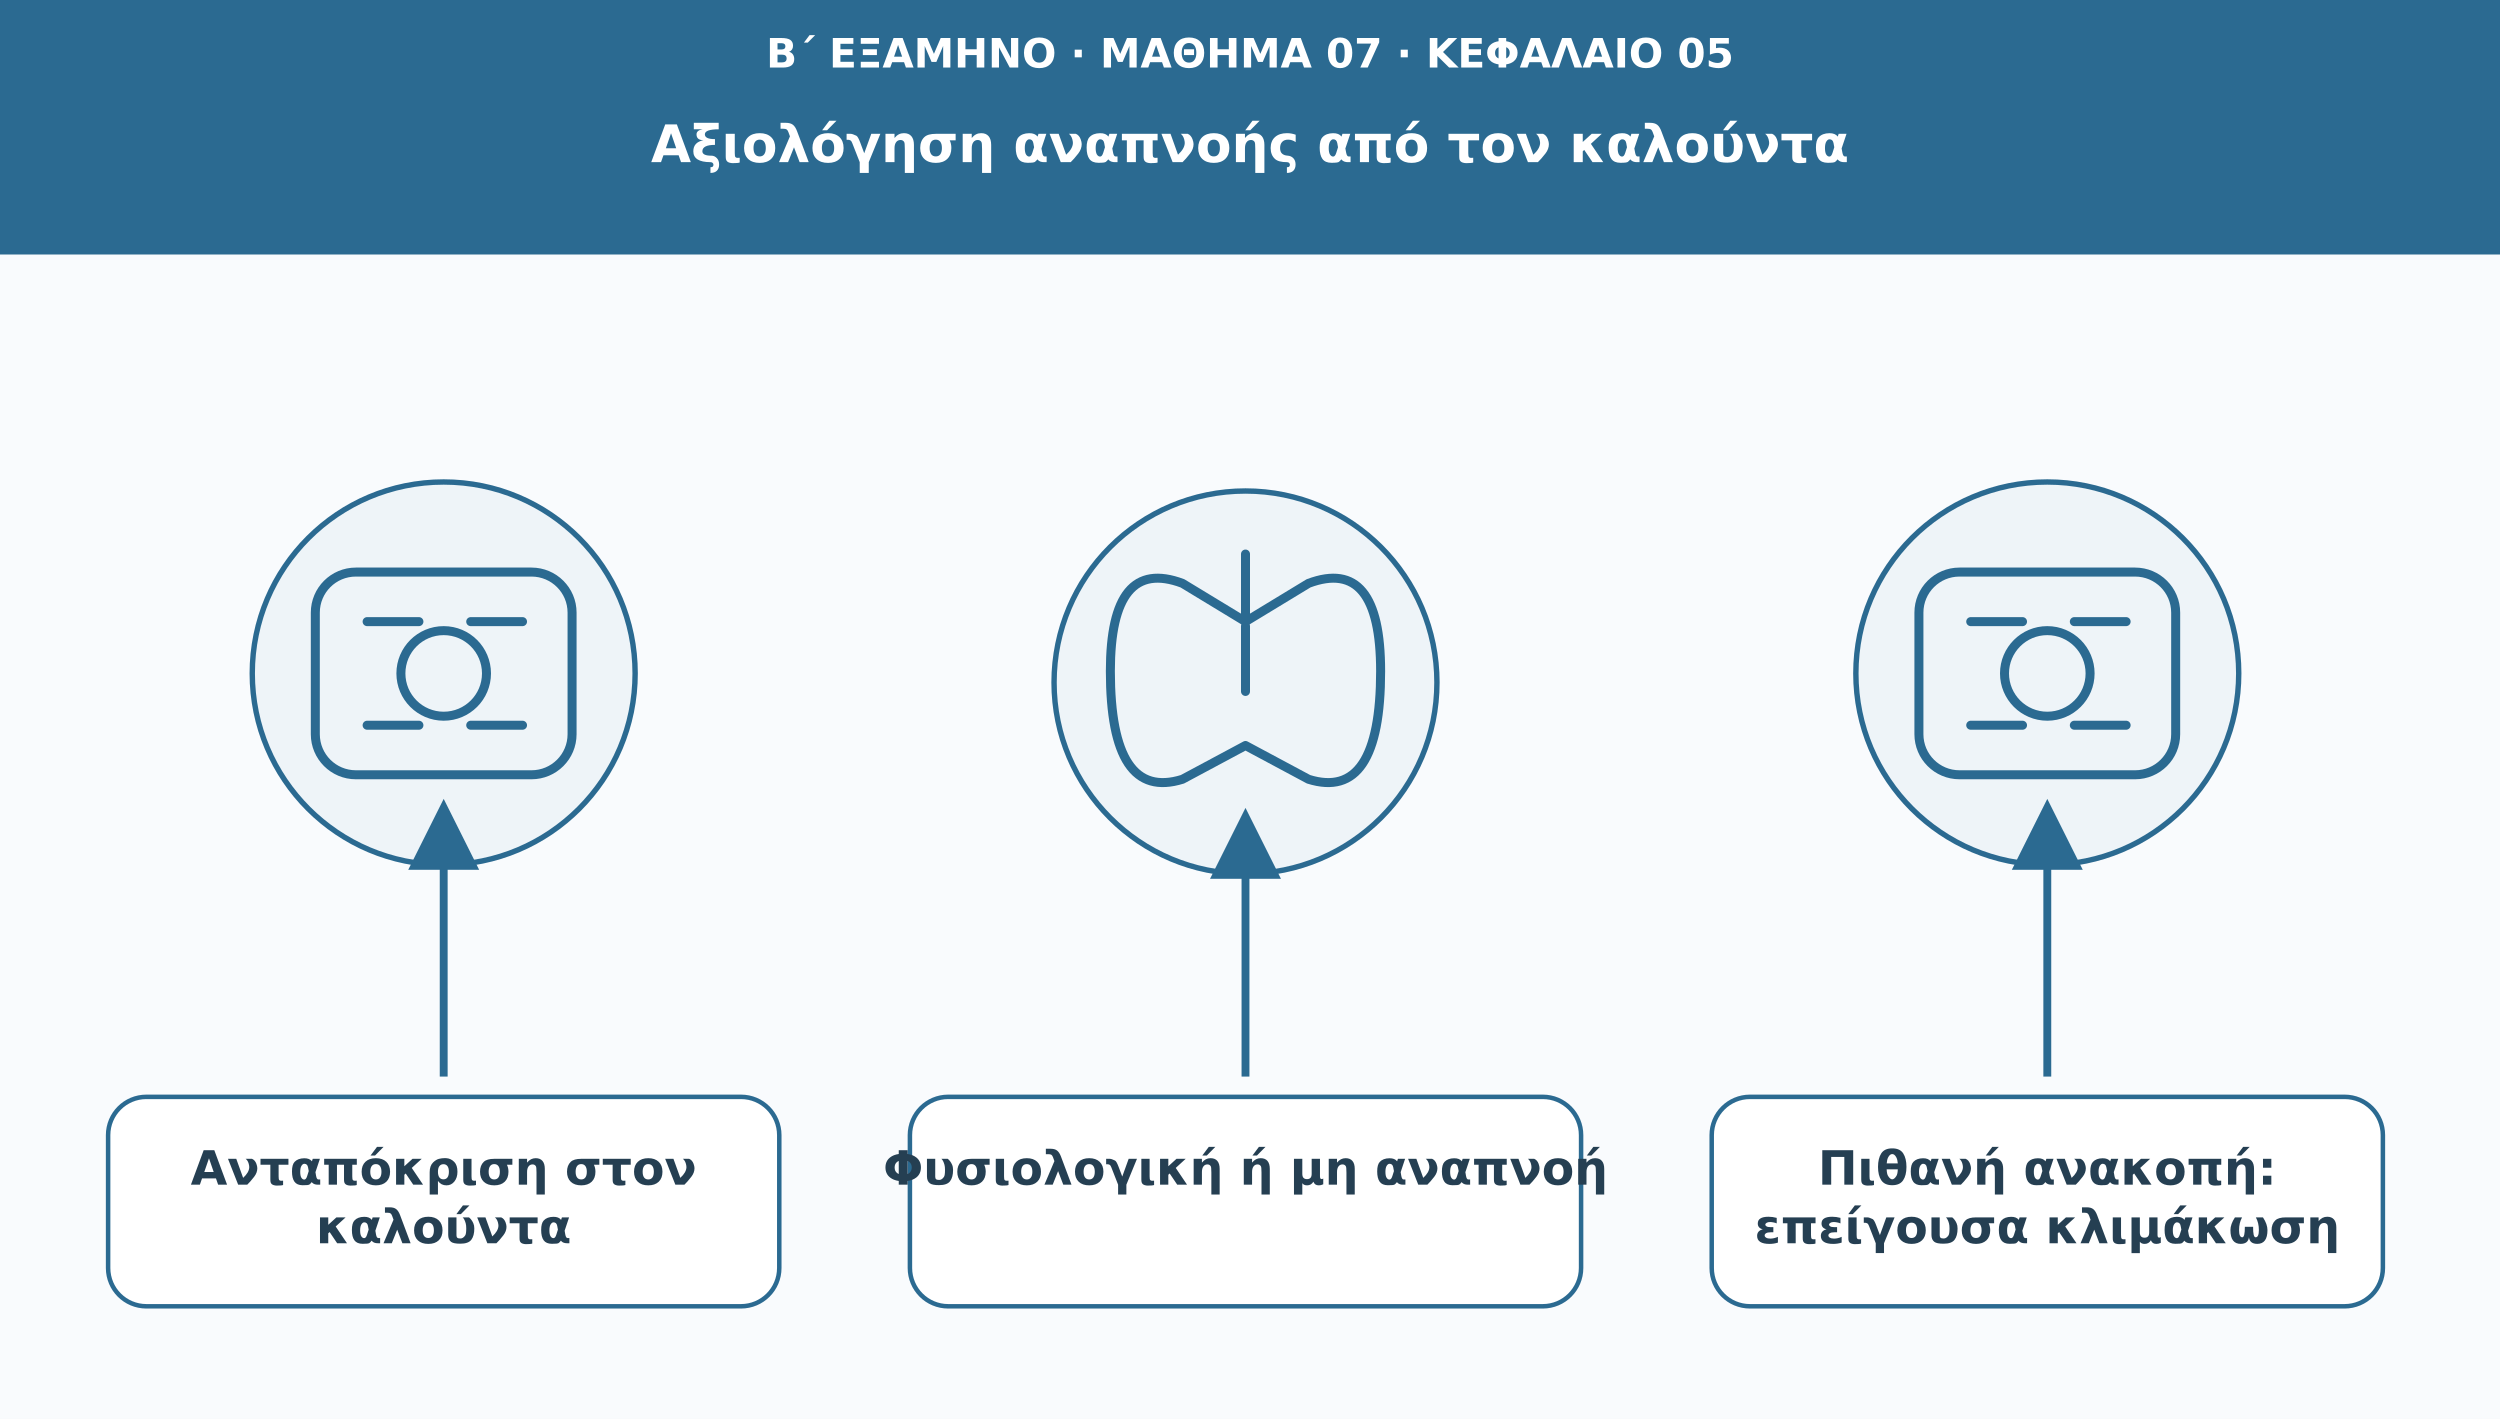
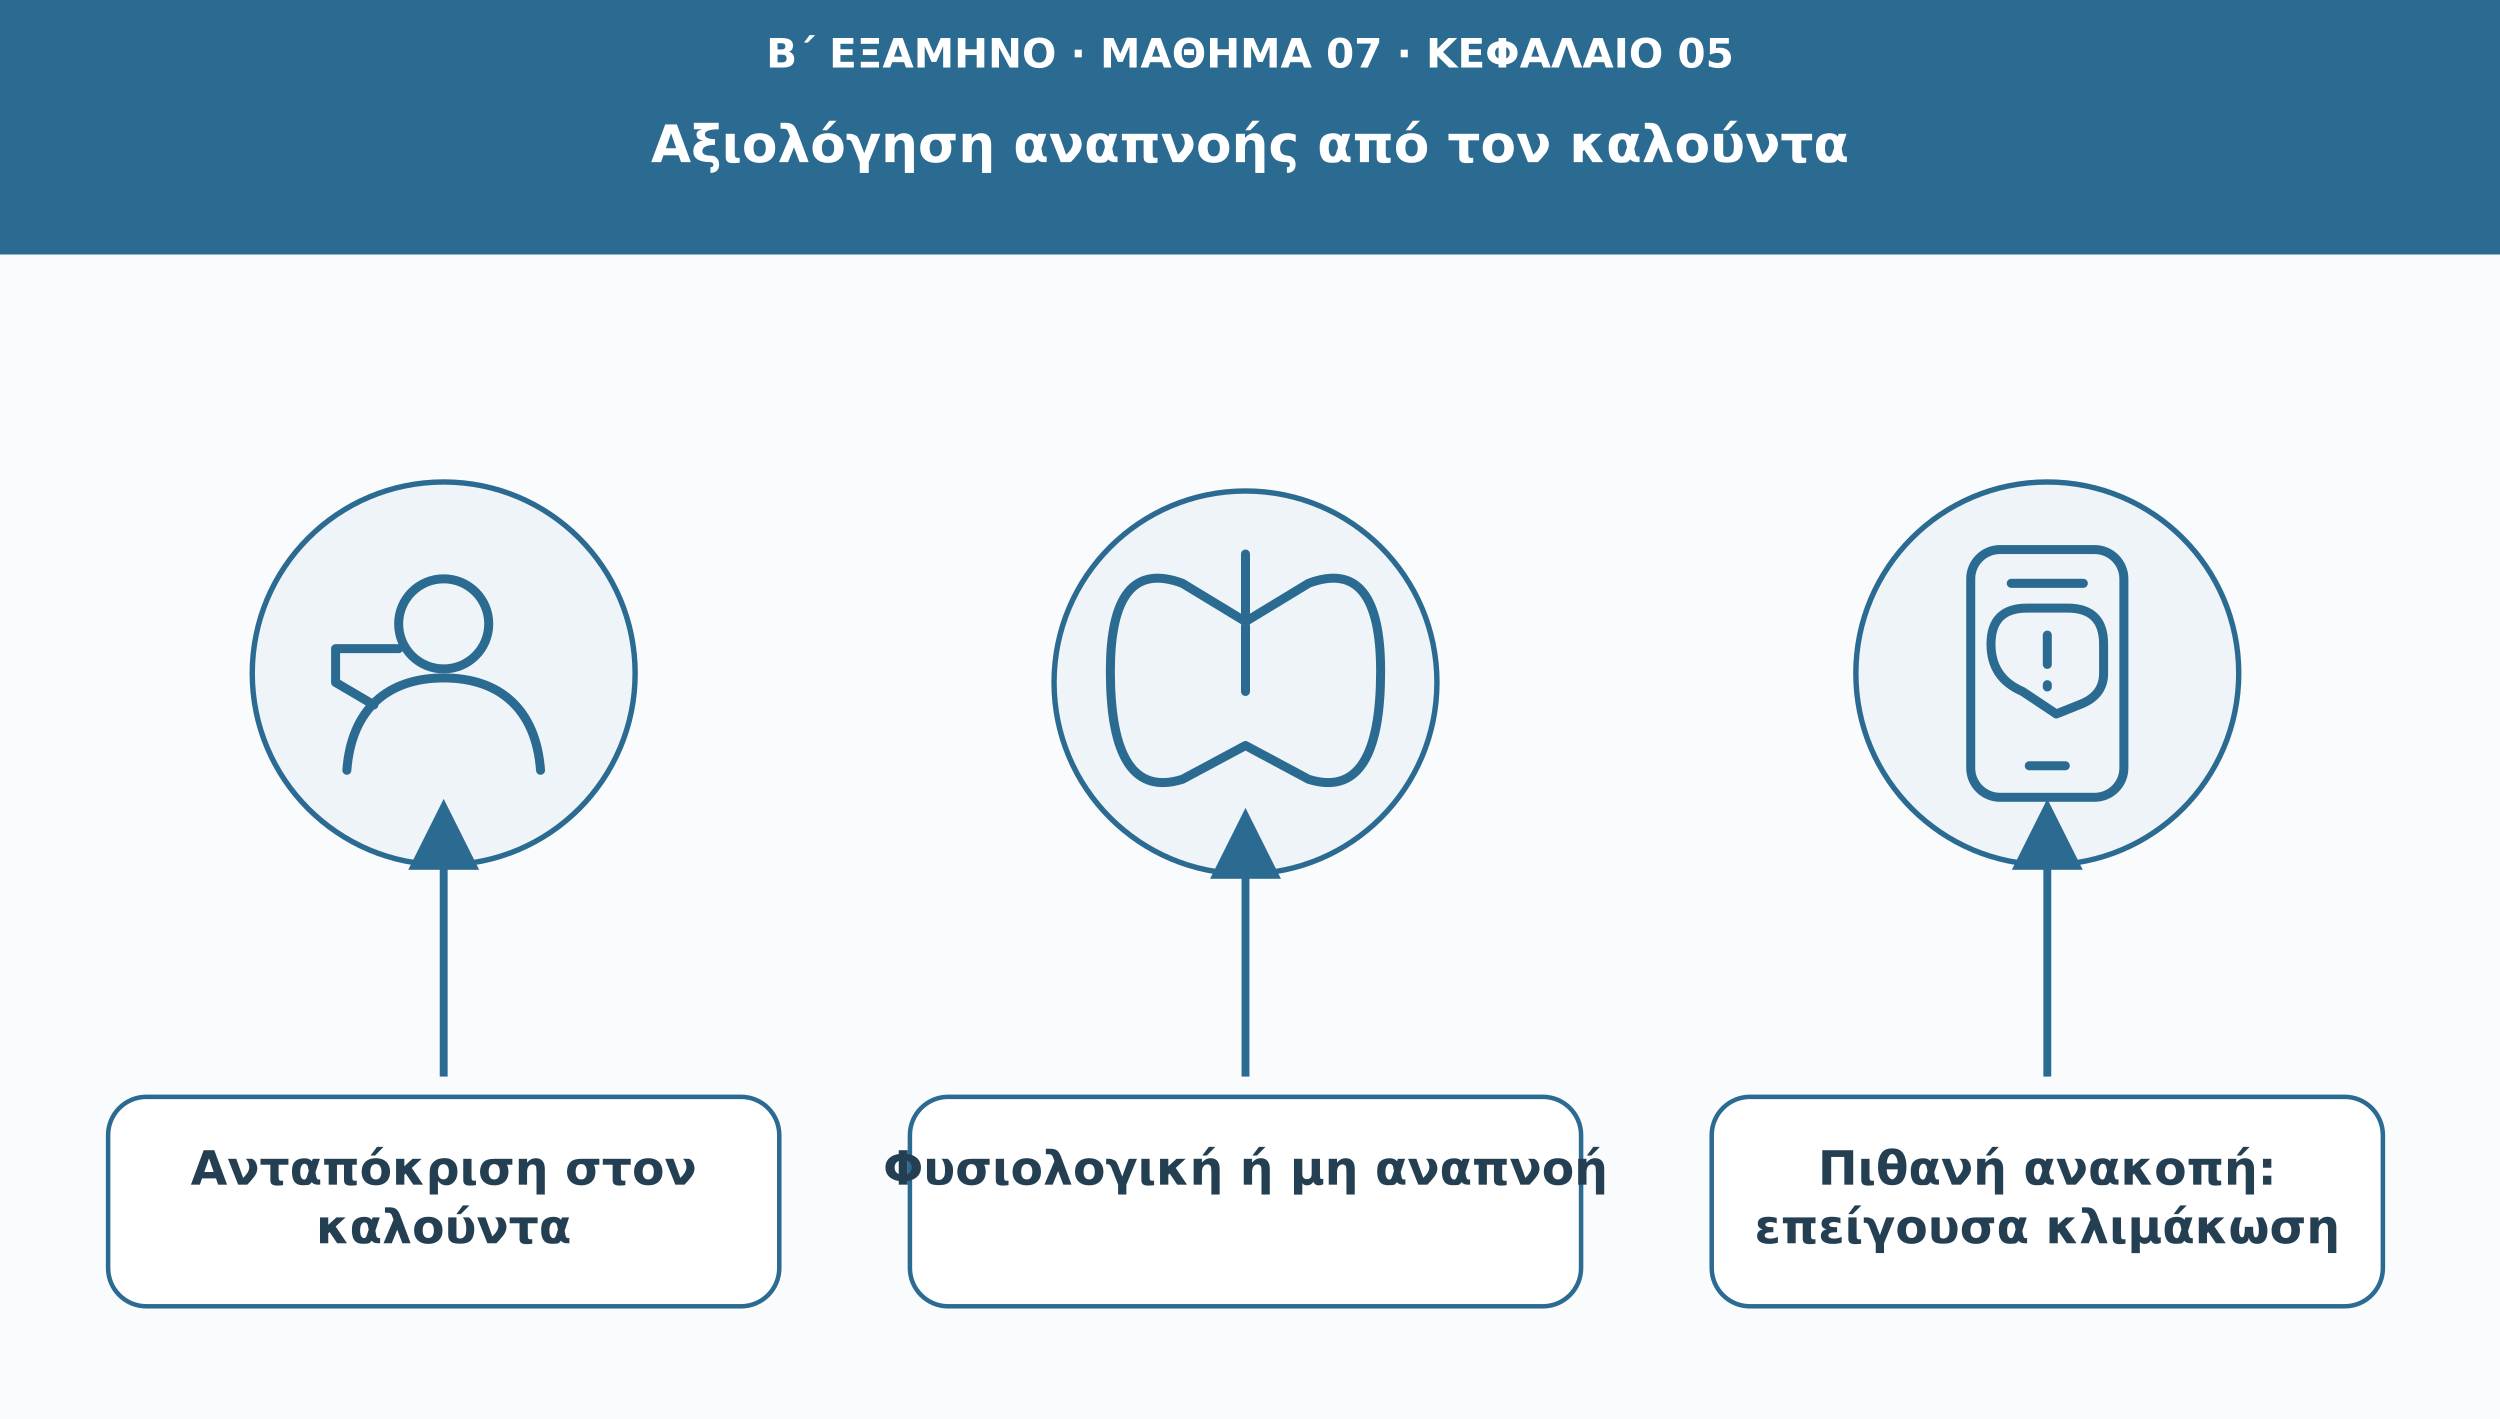
<svg xmlns="http://www.w3.org/2000/svg" viewBox="0 0 1110 630" role="img" aria-labelledby="t d">
  <defs>
    <marker id="arr" viewBox="0 0 10 10" markerWidth="9" markerHeight="9" refX="8" refY="5" orient="auto">
      <path d="M0 0L10 5L0 10Z" fill="#2b6a91" />
    </marker>
  </defs>
  <rect width="1110" height="630" fill="#f9fbfd" />
  <rect width="1110" height="113" fill="#2b6a91" />
  <text x="555" y="30" font-family="DejaVu Sans,Arial,sans-serif" font-size="18" fill="#ffffff" font-weight="690" text-anchor="middle">Β΄ ΕΞΑΜΗΝΟ · ΜΑΘΗΜΑ 07 · ΚΕΦΑΛΑΙΟ 05</text>
  <text x="555" y="72" font-family="DejaVu Sans,Arial,sans-serif" font-size="23" fill="#ffffff" font-weight="720" text-anchor="middle">Αξιολόγηση αναπνοής από τον καλούντα</text>
  <circle cx="197" cy="299" r="85" fill="#eef4f8" stroke="#2b6a91" stroke-width="2.4" />
  <g transform="translate(197 299)" fill="none" stroke="#2b6a91" stroke-width="4" stroke-linecap="round" stroke-linejoin="round">
-     <rect x="-57" y="-45" width="114" height="90" rx="18" />
-     <circle r="19" />
-     <path d="M-34-23h23m23 0h23m-69 46h23m23 0h23" />
+     <circle cx="0" cy="-22" r="20" />
+     <path d="M-43 43c2-27 18-41 43-41s41 14 43 41M-31 14l-17-10v-15h28" />
  </g>
  <path d="M197 478L197 361" stroke="#2b6a91" stroke-width="3.5" marker-end="url(#arr)" />
  <rect x="48" y="487" width="298" height="93" rx="17" fill="#ffffff" stroke="#2b6a91" stroke-width="2" />
  <text x="197" y="526" font-family="DejaVu Sans,Arial,sans-serif" font-size="21" fill="#253f52" font-weight="700" text-anchor="middle">Ανταπόκριση στον</text>
  <text x="197" y="552" font-family="DejaVu Sans,Arial,sans-serif" font-size="21" fill="#253f52" font-weight="700" text-anchor="middle">καλούντα</text>
  <circle cx="553" cy="303" r="85" fill="#eef4f8" stroke="#2b6a91" stroke-width="2.4" />
  <g transform="translate(553 303)" fill="none" stroke="#2b6a91" stroke-width="4" stroke-linecap="round" stroke-linejoin="round">
    <path d="M0-57v30m0 0l-28-17q-32-12-32 39q0 58 32 48l28-15m0-55 28-17q32-12 32 39q0 58-32 48L0 28" />
    <path d="M0-25v29" />
  </g>
  <path d="M553 478L553 365" stroke="#2b6a91" stroke-width="3.5" marker-end="url(#arr)" />
  <rect x="404" y="487" width="298" height="93" rx="17" fill="#ffffff" stroke="#2b6a91" stroke-width="2" />
  <text x="553" y="526" font-family="DejaVu Sans,Arial,sans-serif" font-size="21" fill="#253f52" font-weight="700" text-anchor="middle">Φυσιολογική ή μη αναπνοή</text>
  <circle cx="909" cy="299" r="85" fill="#eef4f8" stroke="#2b6a91" stroke-width="2.4" />
  <g transform="translate(909 299)" fill="none" stroke="#2b6a91" stroke-width="4" stroke-linecap="round" stroke-linejoin="round">
-     <rect x="-57" y="-45" width="114" height="90" rx="18" />
-     <circle r="19" />
-     <path d="M-34-23h23m23 0h23m-69 46h23m23 0h23" />
+     <rect x="-34" y="-55" width="68" height="110" rx="13" />
+     <path d="M-16-40h32m-8 81h-16" />
+     <path d="M-25-13q0-16 16-16h18q16 0 16 16v13q0 10-11 14l-10 4-15-10q-14-6-14-21Z" />
+     <path d="M0-17v13m0 9v1" />
  </g>
  <path d="M909 478L909 361" stroke="#2b6a91" stroke-width="3.5" marker-end="url(#arr)" />
  <rect x="760" y="487" width="298" height="93" rx="17" fill="#ffffff" stroke="#2b6a91" stroke-width="2" />
  <text x="909" y="526" font-family="DejaVu Sans,Arial,sans-serif" font-size="21" fill="#253f52" font-weight="700" text-anchor="middle">Πιθανή ανακοπή:</text>
  <text x="909" y="552" font-family="DejaVu Sans,Arial,sans-serif" font-size="21" fill="#253f52" font-weight="700" text-anchor="middle">επείγουσα κλιμάκωση</text>
</svg>
